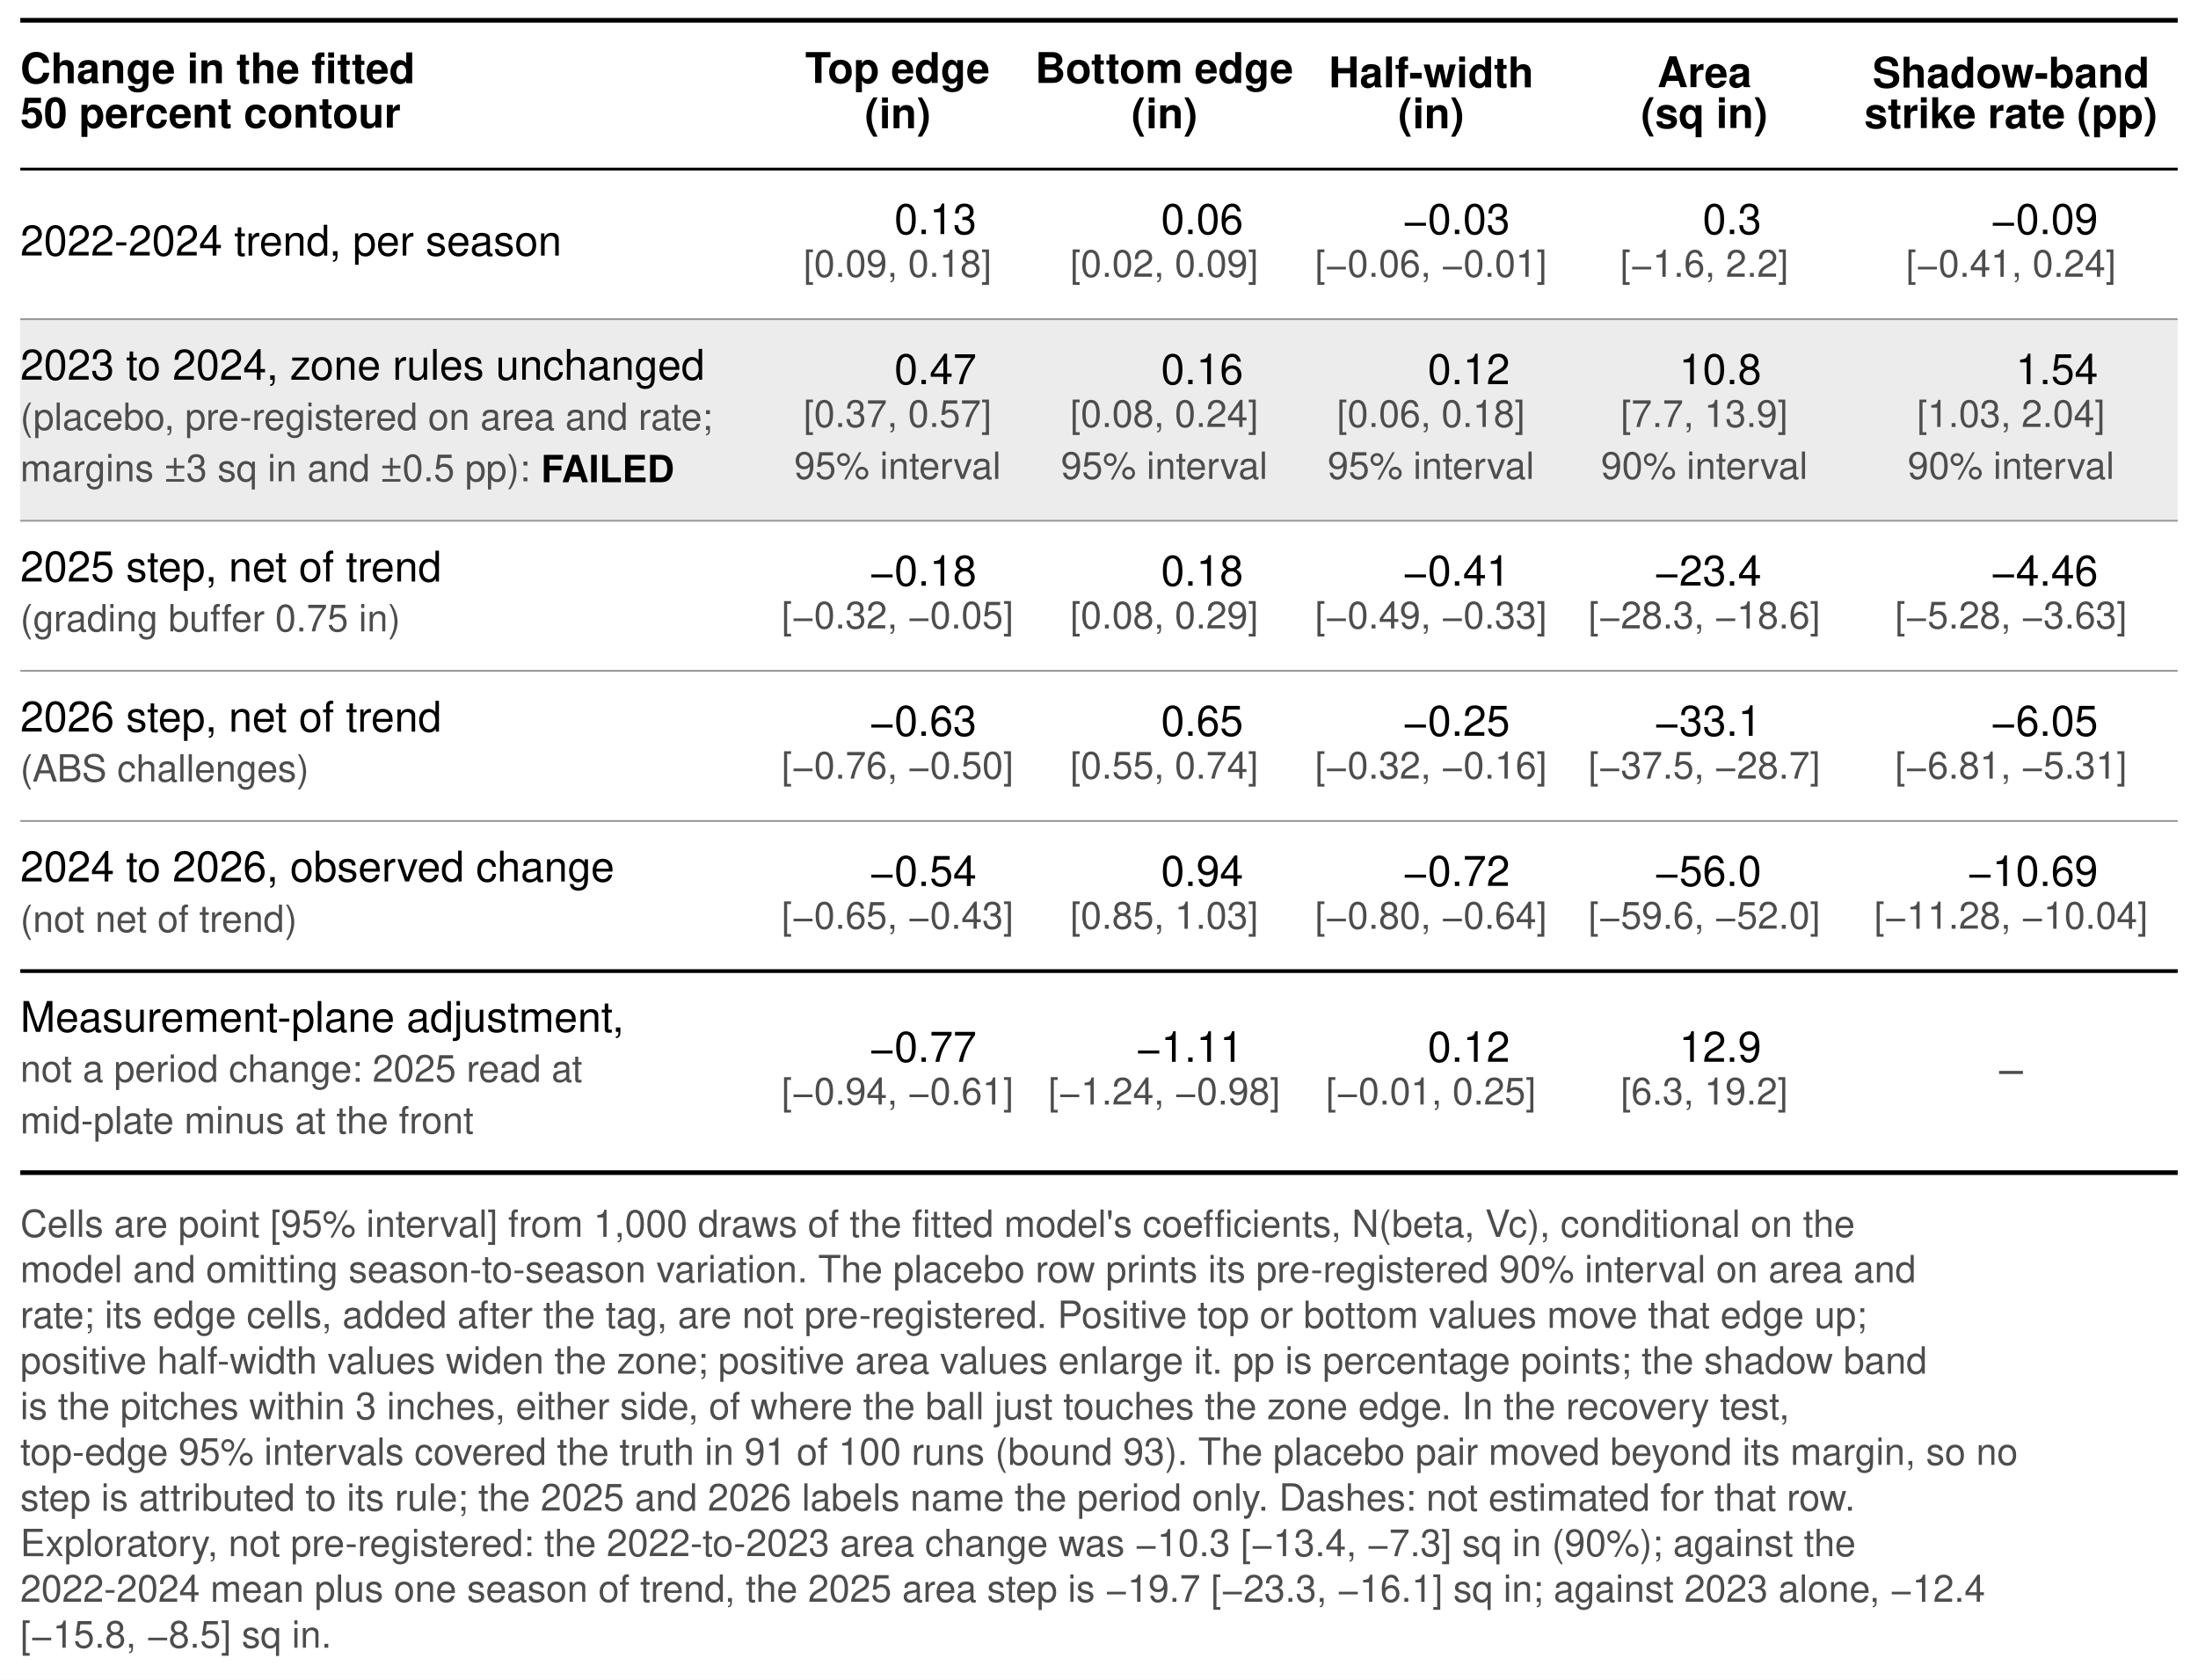
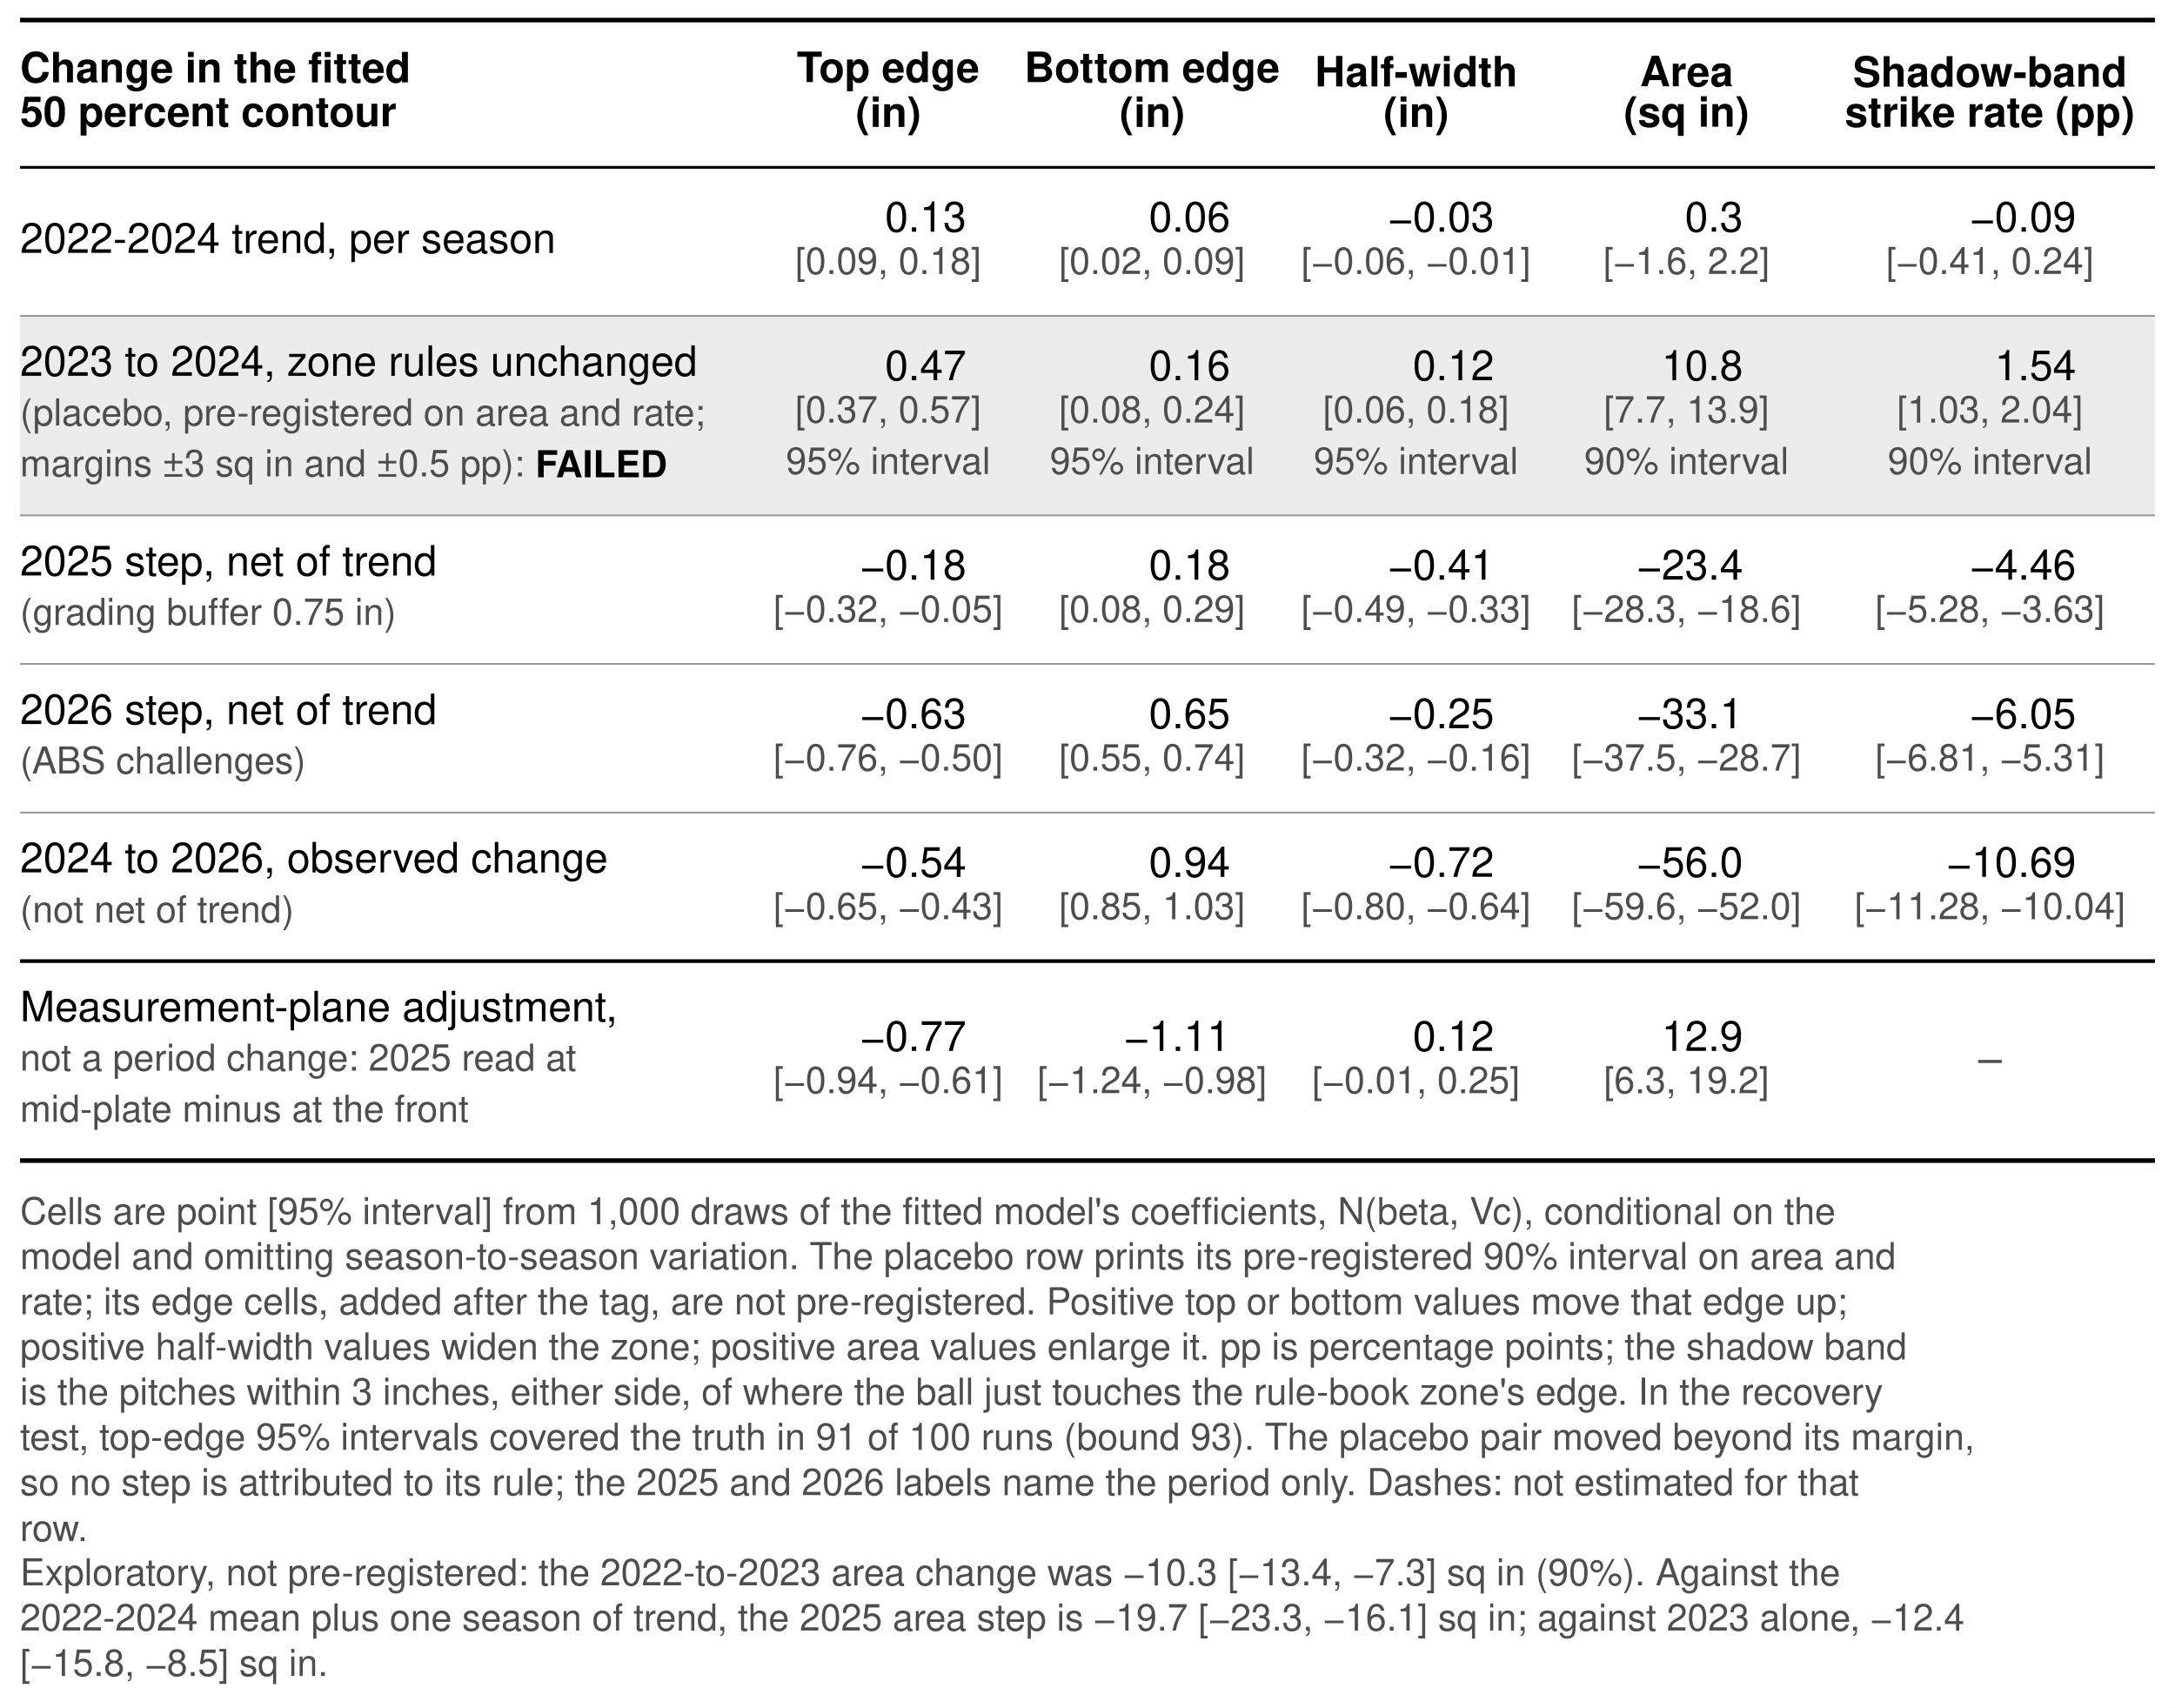
- <svg xmlns="http://www.w3.org/2000/svg" width="468pt" height="357.696pt" viewBox="0 0 468 357.696" version="1.1">
+ <svg xmlns="http://www.w3.org/2000/svg" width="468pt" height="367.416pt" viewBox="0 0 468 367.416" version="1.1">
  <defs>
    <style type="text/css">*{stroke-linejoin: round; stroke-linecap: butt}</style>
  </defs>
  <g id="figure_1">
    <g id="patch_1">
-       <path d="M 0 357.696 L 468 357.696 L 468 0 L 0 0 z " style="fill: #ffffff" />
+       <path d="M 0 367.416 L 468 367.416 L 468 0 L 0 0 z " style="fill: #ffffff" />
    </g>
    <g id="patch_2">
      <path d="M 4.32 110.88 L 463.68 110.88 L 463.68 67.968 L 4.32 67.968 z " style="fill: #ececec" />
    </g>
    <g id="line2d_1">
      <path d="M 4.32 4.32 L 463.68 4.32 " style="fill: none; stroke: #000000" />
    </g>
    <g id="line2d_2">
      <path d="M 4.32 36 L 463.68 36 " style="fill: none; stroke: #000000; stroke-width: 0.6" />
    </g>
    <g id="line2d_3">
      <path d="M 4.32 67.968 L 463.68 67.968 " style="fill: none; stroke: #9a9a9a; stroke-width: 0.4" />
    </g>
    <g id="line2d_4">
      <path d="M 4.32 110.88 L 463.68 110.88 " style="fill: none; stroke: #9a9a9a; stroke-width: 0.4" />
    </g>
    <g id="line2d_5">
      <path d="M 4.32 142.848 L 463.68 142.848 " style="fill: none; stroke: #9a9a9a; stroke-width: 0.4" />
    </g>
    <g id="line2d_6">
      <path d="M 4.32 174.816 L 463.68 174.816 " style="fill: none; stroke: #9a9a9a; stroke-width: 0.4" />
    </g>
    <g id="line2d_7">
      <path d="M 4.32 206.784 L 463.68 206.784 " style="fill: none; stroke: #9a9a9a; stroke-width: 0.4" />
    </g>
    <g id="line2d_8">
      <path d="M 4.32 206.784 L 463.68 206.784 " style="fill: none; stroke: #000000; stroke-width: 0.8" />
    </g>
    <g id="line2d_9">
      <path d="M 4.32 249.696 L 463.68 249.696 " style="fill: none; stroke: #9a9a9a; stroke-width: 0.4" />
    </g>
    <g id="line2d_10">
      <path d="M 4.32 249.696 L 463.68 249.696 " style="fill: none; stroke: #000000" />
    </g>
    <g id="text_1">
      <text style="font-weight: 700; font-size: 9px; font-family: 'Helvetica', 'Arial', 'DejaVu Sans', sans-serif" transform="translate(4.32 17.71972)">Change in the fitted</text>
      <text style="font-weight: 700; font-size: 9px; font-family: 'Helvetica', 'Arial', 'DejaVu Sans', sans-serif" transform="translate(4.32 27.18606)">50 percent contour</text>
    </g>
    <g id="text_2">
      <text style="font-weight: 700; font-size: 9px; font-family: 'Helvetica', 'Arial', 'DejaVu Sans', sans-serif" transform="translate(171.4468 17.65784)">Top edge</text>
      <text style="font-weight: 700; font-size: 9px; font-family: 'Helvetica', 'Arial', 'DejaVu Sans', sans-serif" transform="translate(184.1171 27.30419)">(in)</text>
    </g>
    <g id="text_3">
      <text style="font-weight: 700; font-size: 9px; font-family: 'Helvetica', 'Arial', 'DejaVu Sans', sans-serif" transform="translate(220.4002 17.65784)">Bottom edge</text>
      <text style="font-weight: 700; font-size: 9px; font-family: 'Helvetica', 'Arial', 'DejaVu Sans', sans-serif" transform="translate(240.902 27.30419)">(in)</text>
    </g>
    <g id="text_4">
      <text style="font-weight: 700; font-size: 9px; font-family: 'Helvetica', 'Arial', 'DejaVu Sans', sans-serif" transform="translate(282.9374 18.59651)">Half-width</text>
      <text style="font-weight: 700; font-size: 9px; font-family: 'Helvetica', 'Arial', 'DejaVu Sans', sans-serif" transform="translate(297.6869 27.30419)">(in)</text>
    </g>
    <g id="text_5">
      <text style="font-weight: 700; font-size: 9px; font-family: 'Helvetica', 'Arial', 'DejaVu Sans', sans-serif" transform="translate(352.8806 18.55854)">Area</text>
      <text style="font-weight: 700; font-size: 9px; font-family: 'Helvetica', 'Arial', 'DejaVu Sans', sans-serif" transform="translate(349.3903 27.26271)">(sq in)</text>
    </g>
    <g id="text_6">
      <text style="font-weight: 700; font-size: 9px; font-family: 'Helvetica', 'Arial', 'DejaVu Sans', sans-serif" transform="translate(398.6933 18.64925)">Shadow-band</text>
      <text style="font-weight: 700; font-size: 9px; font-family: 'Helvetica', 'Arial', 'DejaVu Sans', sans-serif" transform="translate(396.9334 27.26903)">strike rate (pp)</text>
    </g>
    <g id="text_7">
      <text style="font-size: 9px; font-family: 'Helvetica', 'Arial', 'DejaVu Sans', sans-serif; text-anchor: start" x="4.32" y="54.421" transform="rotate(-0 4.32 54.42103)">2022-2024 trend, per season</text>
    </g>
    <g id="text_8">
      <text style="font-size: 9px; font-family: 'Helvetica', 'Arial', 'DejaVu Sans', sans-serif; text-anchor: end" x="197.927" y="49.842" transform="rotate(-0 197.9266 49.84235)">0.</text>
    </g>
    <g id="text_9">
      <text style="font-size: 9px; font-family: 'Helvetica', 'Arial', 'DejaVu Sans', sans-serif; text-anchor: start" x="197.927" y="49.842" transform="rotate(-0 197.9266 49.84235)">13</text>
    </g>
    <g id="text_10">
      <text style="font-size: 8px; font-family: 'Helvetica', 'Arial', 'DejaVu Sans', sans-serif; text-anchor: middle; fill: #4d4d4d" x="191.112" y="58.949" transform="rotate(-0 191.1125 58.94913)">[0.09, 0.18]</text>
    </g>
    <g id="text_11">
      <text style="font-size: 9px; font-family: 'Helvetica', 'Arial', 'DejaVu Sans', sans-serif; text-anchor: end" x="254.712" y="49.842" transform="rotate(-0 254.7115 49.84235)">0.</text>
    </g>
    <g id="text_12">
      <text style="font-size: 9px; font-family: 'Helvetica', 'Arial', 'DejaVu Sans', sans-serif; text-anchor: start" x="254.712" y="49.842" transform="rotate(-0 254.7115 49.84235)">06</text>
    </g>
    <g id="text_13">
      <text style="font-size: 8px; font-family: 'Helvetica', 'Arial', 'DejaVu Sans', sans-serif; text-anchor: middle; fill: #4d4d4d" x="247.897" y="58.949" transform="rotate(-0 247.8974 58.94913)">[0.02, 0.09]</text>
    </g>
    <g id="text_14">
      <text style="font-size: 9px; font-family: 'Helvetica', 'Arial', 'DejaVu Sans', sans-serif; text-anchor: end" x="311.496" y="49.842" transform="rotate(-0 311.4965 49.84235)">−0.</text>
    </g>
    <g id="text_15">
      <text style="font-size: 9px; font-family: 'Helvetica', 'Arial', 'DejaVu Sans', sans-serif; text-anchor: start" x="311.496" y="49.842" transform="rotate(-0 311.4965 49.84235)">03</text>
    </g>
    <g id="text_16">
      <text style="font-size: 8px; font-family: 'Helvetica', 'Arial', 'DejaVu Sans', sans-serif; text-anchor: middle; fill: #4d4d4d" x="304.682" y="58.949" transform="rotate(-0 304.6823 58.94913)">[−0.06, −0.01]</text>
    </g>
    <g id="text_17">
      <text style="font-size: 9px; font-family: 'Helvetica', 'Arial', 'DejaVu Sans', sans-serif; text-anchor: end" x="370.042" y="49.842" transform="rotate(-0 370.0417 49.84235)">0.</text>
    </g>
    <g id="text_18">
      <text style="font-size: 9px; font-family: 'Helvetica', 'Arial', 'DejaVu Sans', sans-serif; text-anchor: start" x="370.042" y="49.842" transform="rotate(-0 370.0417 49.84235)">3</text>
    </g>
    <g id="text_19">
      <text style="font-size: 8px; font-family: 'Helvetica', 'Arial', 'DejaVu Sans', sans-serif; text-anchor: middle; fill: #4d4d4d" x="362.887" y="58.949" transform="rotate(-0 362.8868 58.94913)">[−1.6, 2.2]</text>
    </g>
    <g id="text_20">
      <text style="font-size: 9px; font-family: 'Helvetica', 'Arial', 'DejaVu Sans', sans-serif; text-anchor: end" x="436.707" y="49.842" transform="rotate(-0 436.7072 49.84235)">−0.</text>
    </g>
    <g id="text_21">
      <text style="font-size: 9px; font-family: 'Helvetica', 'Arial', 'DejaVu Sans', sans-serif; text-anchor: start" x="436.707" y="49.842" transform="rotate(-0 436.7072 49.84235)">09</text>
    </g>
    <g id="text_22">
      <text style="font-size: 8px; font-family: 'Helvetica', 'Arial', 'DejaVu Sans', sans-serif; text-anchor: middle; fill: #4d4d4d" x="428.189" y="58.949" transform="rotate(-0 428.1894 58.94913)">[−0.41, 0.24]</text>
    </g>
    <g id="text_23">
      <text style="font-size: 9px; font-family: 'Helvetica', 'Arial', 'DejaVu Sans', sans-serif; text-anchor: start" x="4.32" y="80.859" transform="rotate(-0 4.32 80.85938)">2023 to 2024, zone rules unchanged</text>
    </g>
    <g id="text_24">
      <text style="font-size: 8px; font-family: 'Helvetica', 'Arial', 'DejaVu Sans', sans-serif; text-anchor: start; fill: #4d4d4d" x="4.32" y="91.539" transform="rotate(-0 4.32 91.539)">(placebo, pre-registered on area and rate;</text>
    </g>
    <g id="text_25">
      <text style="font-size: 8px; font-family: 'Helvetica', 'Arial', 'DejaVu Sans', sans-serif; text-anchor: start; fill: #4d4d4d" x="4.32" y="102.483" transform="rotate(-0 4.32 102.483)">margins ±3 sq in and ±0.5 pp): </text>
    </g>
    <g id="text_26">
      <text style="font-weight: 700; font-size: 8px; font-family: 'Helvetica', 'Arial', 'DejaVu Sans', sans-serif; text-anchor: start" x="115.2" y="102.688" transform="rotate(-0 115.2 102.6883)">FAILED</text>
    </g>
    <g id="text_27">
      <text style="font-size: 9px; font-family: 'Helvetica', 'Arial', 'DejaVu Sans', sans-serif; text-anchor: end" x="197.927" y="81.81" transform="rotate(-0 197.9266 81.81035)">0.</text>
    </g>
    <g id="text_28">
      <text style="font-size: 9px; font-family: 'Helvetica', 'Arial', 'DejaVu Sans', sans-serif; text-anchor: start" x="197.927" y="81.81" transform="rotate(-0 197.9266 81.81035)">47</text>
    </g>
    <g id="text_29">
      <text style="font-size: 8px; font-family: 'Helvetica', 'Arial', 'DejaVu Sans', sans-serif; text-anchor: middle; fill: #4d4d4d" x="191.112" y="90.917" transform="rotate(-0 191.1125 90.91712)">[0.37, 0.57]</text>
    </g>
    <g id="text_30">
      <text style="font-size: 8px; font-family: 'Helvetica', 'Arial', 'DejaVu Sans', sans-serif; text-anchor: middle; fill: #4d4d4d" x="191.112" y="101.968" transform="rotate(-0 191.1125 101.9683)">95% interval</text>
    </g>
    <g id="text_31">
      <text style="font-size: 9px; font-family: 'Helvetica', 'Arial', 'DejaVu Sans', sans-serif; text-anchor: end" x="254.712" y="81.81" transform="rotate(-0 254.7115 81.81035)">0.</text>
    </g>
    <g id="text_32">
      <text style="font-size: 9px; font-family: 'Helvetica', 'Arial', 'DejaVu Sans', sans-serif; text-anchor: start" x="254.712" y="81.81" transform="rotate(-0 254.7115 81.81035)">16</text>
    </g>
    <g id="text_33">
      <text style="font-size: 8px; font-family: 'Helvetica', 'Arial', 'DejaVu Sans', sans-serif; text-anchor: middle; fill: #4d4d4d" x="247.897" y="90.917" transform="rotate(-0 247.8974 90.91712)">[0.08, 0.24]</text>
    </g>
    <g id="text_34">
      <text style="font-size: 8px; font-family: 'Helvetica', 'Arial', 'DejaVu Sans', sans-serif; text-anchor: middle; fill: #4d4d4d" x="247.897" y="101.968" transform="rotate(-0 247.8974 101.9683)">95% interval</text>
    </g>
    <g id="text_35">
      <text style="font-size: 9px; font-family: 'Helvetica', 'Arial', 'DejaVu Sans', sans-serif; text-anchor: end" x="311.496" y="81.81" transform="rotate(-0 311.4965 81.81035)">0.</text>
    </g>
    <g id="text_36">
      <text style="font-size: 9px; font-family: 'Helvetica', 'Arial', 'DejaVu Sans', sans-serif; text-anchor: start" x="311.496" y="81.81" transform="rotate(-0 311.4965 81.81035)">12</text>
    </g>
    <g id="text_37">
      <text style="font-size: 8px; font-family: 'Helvetica', 'Arial', 'DejaVu Sans', sans-serif; text-anchor: middle; fill: #4d4d4d" x="304.682" y="90.917" transform="rotate(-0 304.6823 90.91712)">[0.06, 0.18]</text>
    </g>
    <g id="text_38">
      <text style="font-size: 8px; font-family: 'Helvetica', 'Arial', 'DejaVu Sans', sans-serif; text-anchor: middle; fill: #4d4d4d" x="304.682" y="101.968" transform="rotate(-0 304.6823 101.9683)">95% interval</text>
    </g>
    <g id="text_39">
      <text style="font-size: 9px; font-family: 'Helvetica', 'Arial', 'DejaVu Sans', sans-serif; text-anchor: end" x="370.042" y="81.81" transform="rotate(-0 370.0417 81.81035)">10.</text>
    </g>
    <g id="text_40">
      <text style="font-size: 9px; font-family: 'Helvetica', 'Arial', 'DejaVu Sans', sans-serif; text-anchor: start" x="370.042" y="81.81" transform="rotate(-0 370.0417 81.81035)">8</text>
    </g>
    <g id="text_41">
      <text style="font-size: 8px; font-family: 'Helvetica', 'Arial', 'DejaVu Sans', sans-serif; text-anchor: middle; fill: #4d4d4d" x="362.887" y="90.917" transform="rotate(-0 362.8868 90.91712)">[7.7, 13.9]</text>
    </g>
    <g id="text_42">
      <text style="font-size: 8px; font-family: 'Helvetica', 'Arial', 'DejaVu Sans', sans-serif; text-anchor: middle; fill: #4d4d4d" x="362.887" y="101.968" transform="rotate(-0 362.8868 101.9683)">90% interval</text>
    </g>
    <g id="text_43">
      <text style="font-size: 9px; font-family: 'Helvetica', 'Arial', 'DejaVu Sans', sans-serif; text-anchor: end" x="436.707" y="81.81" transform="rotate(-0 436.7072 81.81035)">1.</text>
    </g>
    <g id="text_44">
      <text style="font-size: 9px; font-family: 'Helvetica', 'Arial', 'DejaVu Sans', sans-serif; text-anchor: start" x="436.707" y="81.81" transform="rotate(-0 436.7072 81.81035)">54</text>
    </g>
    <g id="text_45">
      <text style="font-size: 8px; font-family: 'Helvetica', 'Arial', 'DejaVu Sans', sans-serif; text-anchor: middle; fill: #4d4d4d" x="428.189" y="90.917" transform="rotate(-0 428.1894 90.91712)">[1.03, 2.04]</text>
    </g>
    <g id="text_46">
      <text style="font-size: 8px; font-family: 'Helvetica', 'Arial', 'DejaVu Sans', sans-serif; text-anchor: middle; fill: #4d4d4d" x="428.189" y="101.968" transform="rotate(-0 428.1894 101.9683)">90% interval</text>
    </g>
    <g id="text_47">
      <text style="font-size: 9px; font-family: 'Helvetica', 'Arial', 'DejaVu Sans', sans-serif; text-anchor: start" x="4.32" y="123.829" transform="rotate(-0 4.32 123.829)">2025 step, net of trend</text>
    </g>
    <g id="text_48">
      <text style="font-size: 8px; font-family: 'Helvetica', 'Arial', 'DejaVu Sans', sans-serif; text-anchor: start; fill: #4d4d4d" x="4.32" y="134.451" transform="rotate(-0 4.32 134.451)">(grading buffer 0.75 in)</text>
    </g>
    <g id="text_49">
      <text style="font-size: 9px; font-family: 'Helvetica', 'Arial', 'DejaVu Sans', sans-serif; text-anchor: end" x="197.927" y="124.722" transform="rotate(-0 197.9266 124.7224)">−0.</text>
    </g>
    <g id="text_50">
      <text style="font-size: 9px; font-family: 'Helvetica', 'Arial', 'DejaVu Sans', sans-serif; text-anchor: start" x="197.927" y="124.722" transform="rotate(-0 197.9266 124.7224)">18</text>
    </g>
    <g id="text_51">
      <text style="font-size: 8px; font-family: 'Helvetica', 'Arial', 'DejaVu Sans', sans-serif; text-anchor: middle; fill: #4d4d4d" x="191.112" y="133.829" transform="rotate(-0 191.1125 133.8291)">[−0.32, −0.05]</text>
    </g>
    <g id="text_52">
      <text style="font-size: 9px; font-family: 'Helvetica', 'Arial', 'DejaVu Sans', sans-serif; text-anchor: end" x="254.712" y="124.722" transform="rotate(-0 254.7115 124.7224)">0.</text>
    </g>
    <g id="text_53">
      <text style="font-size: 9px; font-family: 'Helvetica', 'Arial', 'DejaVu Sans', sans-serif; text-anchor: start" x="254.712" y="124.722" transform="rotate(-0 254.7115 124.7224)">18</text>
    </g>
    <g id="text_54">
      <text style="font-size: 8px; font-family: 'Helvetica', 'Arial', 'DejaVu Sans', sans-serif; text-anchor: middle; fill: #4d4d4d" x="247.897" y="133.829" transform="rotate(-0 247.8974 133.8291)">[0.08, 0.29]</text>
    </g>
    <g id="text_55">
      <text style="font-size: 9px; font-family: 'Helvetica', 'Arial', 'DejaVu Sans', sans-serif; text-anchor: end" x="311.496" y="124.722" transform="rotate(-0 311.4965 124.7224)">−0.</text>
    </g>
    <g id="text_56">
      <text style="font-size: 9px; font-family: 'Helvetica', 'Arial', 'DejaVu Sans', sans-serif; text-anchor: start" x="311.496" y="124.722" transform="rotate(-0 311.4965 124.7224)">41</text>
    </g>
    <g id="text_57">
      <text style="font-size: 8px; font-family: 'Helvetica', 'Arial', 'DejaVu Sans', sans-serif; text-anchor: middle; fill: #4d4d4d" x="304.682" y="133.829" transform="rotate(-0 304.6823 133.8291)">[−0.49, −0.33]</text>
    </g>
    <g id="text_58">
      <text style="font-size: 9px; font-family: 'Helvetica', 'Arial', 'DejaVu Sans', sans-serif; text-anchor: end" x="370.042" y="124.722" transform="rotate(-0 370.0417 124.7224)">−23.</text>
    </g>
    <g id="text_59">
      <text style="font-size: 9px; font-family: 'Helvetica', 'Arial', 'DejaVu Sans', sans-serif; text-anchor: start" x="370.042" y="124.722" transform="rotate(-0 370.0417 124.7224)">4</text>
    </g>
    <g id="text_60">
      <text style="font-size: 8px; font-family: 'Helvetica', 'Arial', 'DejaVu Sans', sans-serif; text-anchor: middle; fill: #4d4d4d" x="362.887" y="133.829" transform="rotate(-0 362.8868 133.8291)">[−28.3, −18.6]</text>
    </g>
    <g id="text_61">
      <text style="font-size: 9px; font-family: 'Helvetica', 'Arial', 'DejaVu Sans', sans-serif; text-anchor: end" x="436.707" y="124.722" transform="rotate(-0 436.7072 124.7224)">−4.</text>
    </g>
    <g id="text_62">
      <text style="font-size: 9px; font-family: 'Helvetica', 'Arial', 'DejaVu Sans', sans-serif; text-anchor: start" x="436.707" y="124.722" transform="rotate(-0 436.7072 124.7224)">46</text>
    </g>
    <g id="text_63">
      <text style="font-size: 8px; font-family: 'Helvetica', 'Arial', 'DejaVu Sans', sans-serif; text-anchor: middle; fill: #4d4d4d" x="428.189" y="133.829" transform="rotate(-0 428.1894 133.8291)">[−5.28, −3.63]</text>
    </g>
    <g id="text_64">
      <text style="font-size: 9px; font-family: 'Helvetica', 'Arial', 'DejaVu Sans', sans-serif; text-anchor: start" x="4.32" y="155.797" transform="rotate(-0 4.32 155.797)">2026 step, net of trend</text>
    </g>
    <g id="text_65">
      <text style="font-size: 8px; font-family: 'Helvetica', 'Arial', 'DejaVu Sans', sans-serif; text-anchor: start; fill: #4d4d4d" x="4.32" y="166.419" transform="rotate(-0 4.32 166.419)">(ABS challenges)</text>
    </g>
    <g id="text_66">
      <text style="font-size: 9px; font-family: 'Helvetica', 'Arial', 'DejaVu Sans', sans-serif; text-anchor: end" x="197.927" y="156.69" transform="rotate(-0 197.9266 156.6904)">−0.</text>
    </g>
    <g id="text_67">
      <text style="font-size: 9px; font-family: 'Helvetica', 'Arial', 'DejaVu Sans', sans-serif; text-anchor: start" x="197.927" y="156.69" transform="rotate(-0 197.9266 156.6904)">63</text>
    </g>
    <g id="text_68">
      <text style="font-size: 8px; font-family: 'Helvetica', 'Arial', 'DejaVu Sans', sans-serif; text-anchor: middle; fill: #4d4d4d" x="191.112" y="165.797" transform="rotate(-0 191.1125 165.7971)">[−0.76, −0.50]</text>
    </g>
    <g id="text_69">
      <text style="font-size: 9px; font-family: 'Helvetica', 'Arial', 'DejaVu Sans', sans-serif; text-anchor: end" x="254.712" y="156.69" transform="rotate(-0 254.7115 156.6904)">0.</text>
    </g>
    <g id="text_70">
      <text style="font-size: 9px; font-family: 'Helvetica', 'Arial', 'DejaVu Sans', sans-serif; text-anchor: start" x="254.712" y="156.69" transform="rotate(-0 254.7115 156.6904)">65</text>
    </g>
    <g id="text_71">
      <text style="font-size: 8px; font-family: 'Helvetica', 'Arial', 'DejaVu Sans', sans-serif; text-anchor: middle; fill: #4d4d4d" x="247.897" y="165.797" transform="rotate(-0 247.8974 165.7971)">[0.55, 0.74]</text>
    </g>
    <g id="text_72">
      <text style="font-size: 9px; font-family: 'Helvetica', 'Arial', 'DejaVu Sans', sans-serif; text-anchor: end" x="311.496" y="156.69" transform="rotate(-0 311.4965 156.6904)">−0.</text>
    </g>
    <g id="text_73">
      <text style="font-size: 9px; font-family: 'Helvetica', 'Arial', 'DejaVu Sans', sans-serif; text-anchor: start" x="311.496" y="156.69" transform="rotate(-0 311.4965 156.6904)">25</text>
    </g>
    <g id="text_74">
      <text style="font-size: 8px; font-family: 'Helvetica', 'Arial', 'DejaVu Sans', sans-serif; text-anchor: middle; fill: #4d4d4d" x="304.682" y="165.797" transform="rotate(-0 304.6823 165.7971)">[−0.32, −0.16]</text>
    </g>
    <g id="text_75">
      <text style="font-size: 9px; font-family: 'Helvetica', 'Arial', 'DejaVu Sans', sans-serif; text-anchor: end" x="370.042" y="156.69" transform="rotate(-0 370.0417 156.6904)">−33.</text>
    </g>
    <g id="text_76">
      <text style="font-size: 9px; font-family: 'Helvetica', 'Arial', 'DejaVu Sans', sans-serif; text-anchor: start" x="370.042" y="156.69" transform="rotate(-0 370.0417 156.6904)">1</text>
    </g>
    <g id="text_77">
      <text style="font-size: 8px; font-family: 'Helvetica', 'Arial', 'DejaVu Sans', sans-serif; text-anchor: middle; fill: #4d4d4d" x="362.887" y="165.797" transform="rotate(-0 362.8868 165.7971)">[−37.5, −28.7]</text>
    </g>
    <g id="text_78">
      <text style="font-size: 9px; font-family: 'Helvetica', 'Arial', 'DejaVu Sans', sans-serif; text-anchor: end" x="436.707" y="156.69" transform="rotate(-0 436.7072 156.6904)">−6.</text>
    </g>
    <g id="text_79">
      <text style="font-size: 9px; font-family: 'Helvetica', 'Arial', 'DejaVu Sans', sans-serif; text-anchor: start" x="436.707" y="156.69" transform="rotate(-0 436.7072 156.6904)">05</text>
    </g>
    <g id="text_80">
      <text style="font-size: 8px; font-family: 'Helvetica', 'Arial', 'DejaVu Sans', sans-serif; text-anchor: middle; fill: #4d4d4d" x="428.189" y="165.797" transform="rotate(-0 428.1894 165.7971)">[−6.81, −5.31]</text>
    </g>
    <g id="text_81">
      <text style="font-size: 9px; font-family: 'Helvetica', 'Arial', 'DejaVu Sans', sans-serif; text-anchor: start" x="4.32" y="187.707" transform="rotate(-0 4.32 187.7074)">2024 to 2026, observed change</text>
    </g>
    <g id="text_82">
      <text style="font-size: 8px; font-family: 'Helvetica', 'Arial', 'DejaVu Sans', sans-serif; text-anchor: start; fill: #4d4d4d" x="4.32" y="198.456" transform="rotate(-0 4.32 198.4557)">(not net of trend)</text>
    </g>
    <g id="text_83">
      <text style="font-size: 9px; font-family: 'Helvetica', 'Arial', 'DejaVu Sans', sans-serif; text-anchor: end" x="197.927" y="188.658" transform="rotate(-0 197.9266 188.6584)">−0.</text>
    </g>
    <g id="text_84">
      <text style="font-size: 9px; font-family: 'Helvetica', 'Arial', 'DejaVu Sans', sans-serif; text-anchor: start" x="197.927" y="188.658" transform="rotate(-0 197.9266 188.6584)">54</text>
    </g>
    <g id="text_85">
      <text style="font-size: 8px; font-family: 'Helvetica', 'Arial', 'DejaVu Sans', sans-serif; text-anchor: middle; fill: #4d4d4d" x="191.112" y="197.765" transform="rotate(-0 191.1125 197.7651)">[−0.65, −0.43]</text>
    </g>
    <g id="text_86">
      <text style="font-size: 9px; font-family: 'Helvetica', 'Arial', 'DejaVu Sans', sans-serif; text-anchor: end" x="254.712" y="188.658" transform="rotate(-0 254.7115 188.6584)">0.</text>
    </g>
    <g id="text_87">
      <text style="font-size: 9px; font-family: 'Helvetica', 'Arial', 'DejaVu Sans', sans-serif; text-anchor: start" x="254.712" y="188.658" transform="rotate(-0 254.7115 188.6584)">94</text>
    </g>
    <g id="text_88">
      <text style="font-size: 8px; font-family: 'Helvetica', 'Arial', 'DejaVu Sans', sans-serif; text-anchor: middle; fill: #4d4d4d" x="247.897" y="197.765" transform="rotate(-0 247.8974 197.7651)">[0.85, 1.03]</text>
    </g>
    <g id="text_89">
      <text style="font-size: 9px; font-family: 'Helvetica', 'Arial', 'DejaVu Sans', sans-serif; text-anchor: end" x="311.496" y="188.658" transform="rotate(-0 311.4965 188.6584)">−0.</text>
    </g>
    <g id="text_90">
      <text style="font-size: 9px; font-family: 'Helvetica', 'Arial', 'DejaVu Sans', sans-serif; text-anchor: start" x="311.496" y="188.658" transform="rotate(-0 311.4965 188.6584)">72</text>
    </g>
    <g id="text_91">
      <text style="font-size: 8px; font-family: 'Helvetica', 'Arial', 'DejaVu Sans', sans-serif; text-anchor: middle; fill: #4d4d4d" x="304.682" y="197.765" transform="rotate(-0 304.6823 197.7651)">[−0.80, −0.64]</text>
    </g>
    <g id="text_92">
      <text style="font-size: 9px; font-family: 'Helvetica', 'Arial', 'DejaVu Sans', sans-serif; text-anchor: end" x="370.042" y="188.658" transform="rotate(-0 370.0417 188.6584)">−56.</text>
    </g>
    <g id="text_93">
      <text style="font-size: 9px; font-family: 'Helvetica', 'Arial', 'DejaVu Sans', sans-serif; text-anchor: start" x="370.042" y="188.658" transform="rotate(-0 370.0417 188.6584)">0</text>
    </g>
    <g id="text_94">
      <text style="font-size: 8px; font-family: 'Helvetica', 'Arial', 'DejaVu Sans', sans-serif; text-anchor: middle; fill: #4d4d4d" x="362.887" y="197.765" transform="rotate(-0 362.8868 197.7651)">[−59.6, −52.0]</text>
    </g>
    <g id="text_95">
      <text style="font-size: 9px; font-family: 'Helvetica', 'Arial', 'DejaVu Sans', sans-serif; text-anchor: end" x="436.707" y="188.658" transform="rotate(-0 436.7072 188.6584)">−10.</text>
    </g>
    <g id="text_96">
      <text style="font-size: 9px; font-family: 'Helvetica', 'Arial', 'DejaVu Sans', sans-serif; text-anchor: start" x="436.707" y="188.658" transform="rotate(-0 436.7072 188.6584)">69</text>
    </g>
    <g id="text_97">
      <text style="font-size: 8px; font-family: 'Helvetica', 'Arial', 'DejaVu Sans', sans-serif; text-anchor: middle; fill: #4d4d4d" x="428.189" y="197.765" transform="rotate(-0 428.1894 197.7651)">[−11.28, −10.04]</text>
    </g>
    <g id="text_98">
      <text style="font-size: 9px; font-family: 'Helvetica', 'Arial', 'DejaVu Sans', sans-serif; text-anchor: start" x="4.32" y="219.722" transform="rotate(-0 4.32 219.7218)">Measurement-plane adjustment,</text>
    </g>
    <g id="text_99">
      <text style="font-size: 8px; font-family: 'Helvetica', 'Arial', 'DejaVu Sans', sans-serif; text-anchor: start; fill: #4d4d4d" x="4.32" y="230.355" transform="rotate(-0 4.32 230.355)">not a period change: 2025 read at</text>
    </g>
    <g id="text_100">
      <text style="font-size: 8px; font-family: 'Helvetica', 'Arial', 'DejaVu Sans', sans-serif; text-anchor: start; fill: #4d4d4d" x="4.32" y="241.35" transform="rotate(-0 4.32 241.3502)">mid-plate minus at the front</text>
    </g>
    <g id="text_101">
      <text style="font-size: 9px; font-family: 'Helvetica', 'Arial', 'DejaVu Sans', sans-serif; text-anchor: end" x="197.927" y="226.098" transform="rotate(-0 197.9266 226.0984)">−0.</text>
    </g>
    <g id="text_102">
      <text style="font-size: 9px; font-family: 'Helvetica', 'Arial', 'DejaVu Sans', sans-serif; text-anchor: start" x="197.927" y="226.098" transform="rotate(-0 197.9266 226.0984)">77</text>
    </g>
    <g id="text_103">
      <text style="font-size: 8px; font-family: 'Helvetica', 'Arial', 'DejaVu Sans', sans-serif; text-anchor: middle; fill: #4d4d4d" x="191.112" y="235.205" transform="rotate(-0 191.1125 235.2051)">[−0.94, −0.61]</text>
    </g>
    <g id="text_104">
      <text style="font-size: 9px; font-family: 'Helvetica', 'Arial', 'DejaVu Sans', sans-serif; text-anchor: end" x="254.712" y="226.098" transform="rotate(-0 254.7115 226.0984)">−1.</text>
    </g>
    <g id="text_105">
      <text style="font-size: 9px; font-family: 'Helvetica', 'Arial', 'DejaVu Sans', sans-serif; text-anchor: start" x="254.712" y="226.098" transform="rotate(-0 254.7115 226.0984)">11</text>
    </g>
    <g id="text_106">
      <text style="font-size: 8px; font-family: 'Helvetica', 'Arial', 'DejaVu Sans', sans-serif; text-anchor: middle; fill: #4d4d4d" x="247.897" y="235.205" transform="rotate(-0 247.8974 235.2051)">[−1.24, −0.98]</text>
    </g>
    <g id="text_107">
      <text style="font-size: 9px; font-family: 'Helvetica', 'Arial', 'DejaVu Sans', sans-serif; text-anchor: end" x="311.496" y="226.098" transform="rotate(-0 311.4965 226.0984)">0.</text>
    </g>
    <g id="text_108">
      <text style="font-size: 9px; font-family: 'Helvetica', 'Arial', 'DejaVu Sans', sans-serif; text-anchor: start" x="311.496" y="226.098" transform="rotate(-0 311.4965 226.0984)">12</text>
    </g>
    <g id="text_109">
      <text style="font-size: 8px; font-family: 'Helvetica', 'Arial', 'DejaVu Sans', sans-serif; text-anchor: middle; fill: #4d4d4d" x="304.682" y="235.205" transform="rotate(-0 304.6823 235.2051)">[−0.01, 0.25]</text>
    </g>
    <g id="text_110">
      <text style="font-size: 9px; font-family: 'Helvetica', 'Arial', 'DejaVu Sans', sans-serif; text-anchor: end" x="370.042" y="226.098" transform="rotate(-0 370.0417 226.0984)">12.</text>
    </g>
    <g id="text_111">
      <text style="font-size: 9px; font-family: 'Helvetica', 'Arial', 'DejaVu Sans', sans-serif; text-anchor: start" x="370.042" y="226.098" transform="rotate(-0 370.0417 226.0984)">9</text>
    </g>
    <g id="text_112">
      <text style="font-size: 8px; font-family: 'Helvetica', 'Arial', 'DejaVu Sans', sans-serif; text-anchor: middle; fill: #4d4d4d" x="362.887" y="235.205" transform="rotate(-0 362.8868 235.2051)">[6.3, 19.2]</text>
    </g>
    <g id="text_113">
      <text style="font-size: 9px; font-family: 'Helvetica', 'Arial', 'DejaVu Sans', sans-serif; text-anchor: middle; fill: #4d4d4d" x="428.189" y="230.85" transform="rotate(-0 428.1894 230.8504)">–</text>
    </g>
    <g id="text_114">
      <text style="font-size: 8px; font-family: 'Helvetica', 'Arial', 'DejaVu Sans', sans-serif; text-anchor: start; fill: #4d4d4d" x="4.32" y="263.382" transform="rotate(-0 4.32 263.3822)">Cells are point [95% interval] from 1,000 draws of the fitted model's coefficients, N(beta, Vc), conditional on the</text>
    </g>
    <g id="text_115">
      <text style="font-size: 8px; font-family: 'Helvetica', 'Arial', 'DejaVu Sans', sans-serif; text-anchor: start; fill: #4d4d4d" x="4.32" y="273.051" transform="rotate(-0 4.32 273.051)">model and omitting season-to-season variation. The placebo row prints its pre-registered 90% interval on area and</text>
    </g>
    <g id="text_116">
      <text style="font-size: 8px; font-family: 'Helvetica', 'Arial', 'DejaVu Sans', sans-serif; text-anchor: start; fill: #4d4d4d" x="4.32" y="282.771" transform="rotate(-0 4.32 282.771)">rate; its edge cells, added after the tag, are not pre-registered. Positive top or bottom values move that edge up;</text>
    </g>
    <g id="text_117">
      <text style="font-size: 8px; font-family: 'Helvetica', 'Arial', 'DejaVu Sans', sans-serif; text-anchor: start; fill: #4d4d4d" x="4.32" y="292.491" transform="rotate(-0 4.32 292.491)">positive half-width values widen the zone; positive area values enlarge it. pp is percentage points; the shadow band</text>
    </g>
    <g id="text_118">
-       <text style="font-size: 8px; font-family: 'Helvetica', 'Arial', 'DejaVu Sans', sans-serif; text-anchor: start; fill: #4d4d4d" x="4.32" y="302.211" transform="rotate(-0 4.32 302.211)">is the pitches within 3 inches, either side, of where the ball just touches the zone edge. In the recovery test,</text>
+       <text style="font-size: 8px; font-family: 'Helvetica', 'Arial', 'DejaVu Sans', sans-serif; text-anchor: start; fill: #4d4d4d" x="4.32" y="302.211" transform="rotate(-0 4.32 302.211)">is the pitches within 3 inches, either side, of where the ball just touches the rule-book zone's edge. In the recovery</text>
    </g>
    <g id="text_119">
-       <text style="font-size: 8px; font-family: 'Helvetica', 'Arial', 'DejaVu Sans', sans-serif; text-anchor: start; fill: #4d4d4d" x="4.32" y="311.931" transform="rotate(-0 4.32 311.931)">top-edge 95% intervals covered the truth in 91 of 100 runs (bound 93). The placebo pair moved beyond its margin, so no</text>
+       <text style="font-size: 8px; font-family: 'Helvetica', 'Arial', 'DejaVu Sans', sans-serif; text-anchor: start; fill: #4d4d4d" x="4.32" y="311.931" transform="rotate(-0 4.32 311.931)">test, top-edge 95% intervals covered the truth in 91 of 100 runs (bound 93). The placebo pair moved beyond its margin,</text>
    </g>
    <g id="text_120">
-       <text style="font-size: 8px; font-family: 'Helvetica', 'Arial', 'DejaVu Sans', sans-serif; text-anchor: start; fill: #4d4d4d" x="4.32" y="321.678" transform="rotate(-0 4.32 321.6785)">step is attributed to its rule; the 2025 and 2026 labels name the period only. Dashes: not estimated for that row.</text>
+       <text style="font-size: 8px; font-family: 'Helvetica', 'Arial', 'DejaVu Sans', sans-serif; text-anchor: start; fill: #4d4d4d" x="4.32" y="321.678" transform="rotate(-0 4.32 321.6785)">so no step is attributed to its rule; the 2025 and 2026 labels name the period only. Dashes: not estimated for that</text>
    </g>
    <g id="text_121">
-       <text style="font-size: 8px; font-family: 'Helvetica', 'Arial', 'DejaVu Sans', sans-serif; text-anchor: start; fill: #4d4d4d" x="4.32" y="331.371" transform="rotate(-0 4.32 331.371)">Exploratory, not pre-registered: the 2022-to-2023 area change was −10.3 [−13.4, −7.3] sq in (90%); against the</text>
+       <text style="font-size: 8px; font-family: 'Helvetica', 'Arial', 'DejaVu Sans', sans-serif; text-anchor: start; fill: #4d4d4d" x="4.32" y="331.576" transform="rotate(-0 4.32 331.5763)">row.</text>
    </g>
    <g id="text_122">
-       <text style="font-size: 8px; font-family: 'Helvetica', 'Arial', 'DejaVu Sans', sans-serif; text-anchor: start; fill: #4d4d4d" x="4.32" y="341.091" transform="rotate(-0 4.32 341.091)">2022-2024 mean plus one season of trend, the 2025 area step is −19.7 [−23.3, −16.1] sq in; against 2023 alone, −12.4</text>
+       <text style="font-size: 8px; font-family: 'Helvetica', 'Arial', 'DejaVu Sans', sans-serif; text-anchor: start; fill: #4d4d4d" x="4.32" y="341.091" transform="rotate(-0 4.32 341.091)">Exploratory, not pre-registered: the 2022-to-2023 area change was −10.3 [−13.4, −7.3] sq in (90%). Against the</text>
    </g>
    <g id="text_123">
-       <text style="font-size: 8px; font-family: 'Helvetica', 'Arial', 'DejaVu Sans', sans-serif; text-anchor: start; fill: #4d4d4d" x="4.32" y="350.862" transform="rotate(-0 4.32 350.8623)">[−15.8, −8.5] sq in.</text>
+       <text style="font-size: 8px; font-family: 'Helvetica', 'Arial', 'DejaVu Sans', sans-serif; text-anchor: start; fill: #4d4d4d" x="4.32" y="350.811" transform="rotate(-0 4.32 350.811)">2022-2024 mean plus one season of trend, the 2025 area step is −19.7 [−23.3, −16.1] sq in; against 2023 alone, −12.4</text>
+     </g>
+     <g id="text_124">
+       <text style="font-size: 8px; font-family: 'Helvetica', 'Arial', 'DejaVu Sans', sans-serif; text-anchor: start; fill: #4d4d4d" x="4.32" y="360.582" transform="rotate(-0 4.32 360.5822)">[−15.8, −8.5] sq in.</text>
    </g>
  </g>
</svg>
